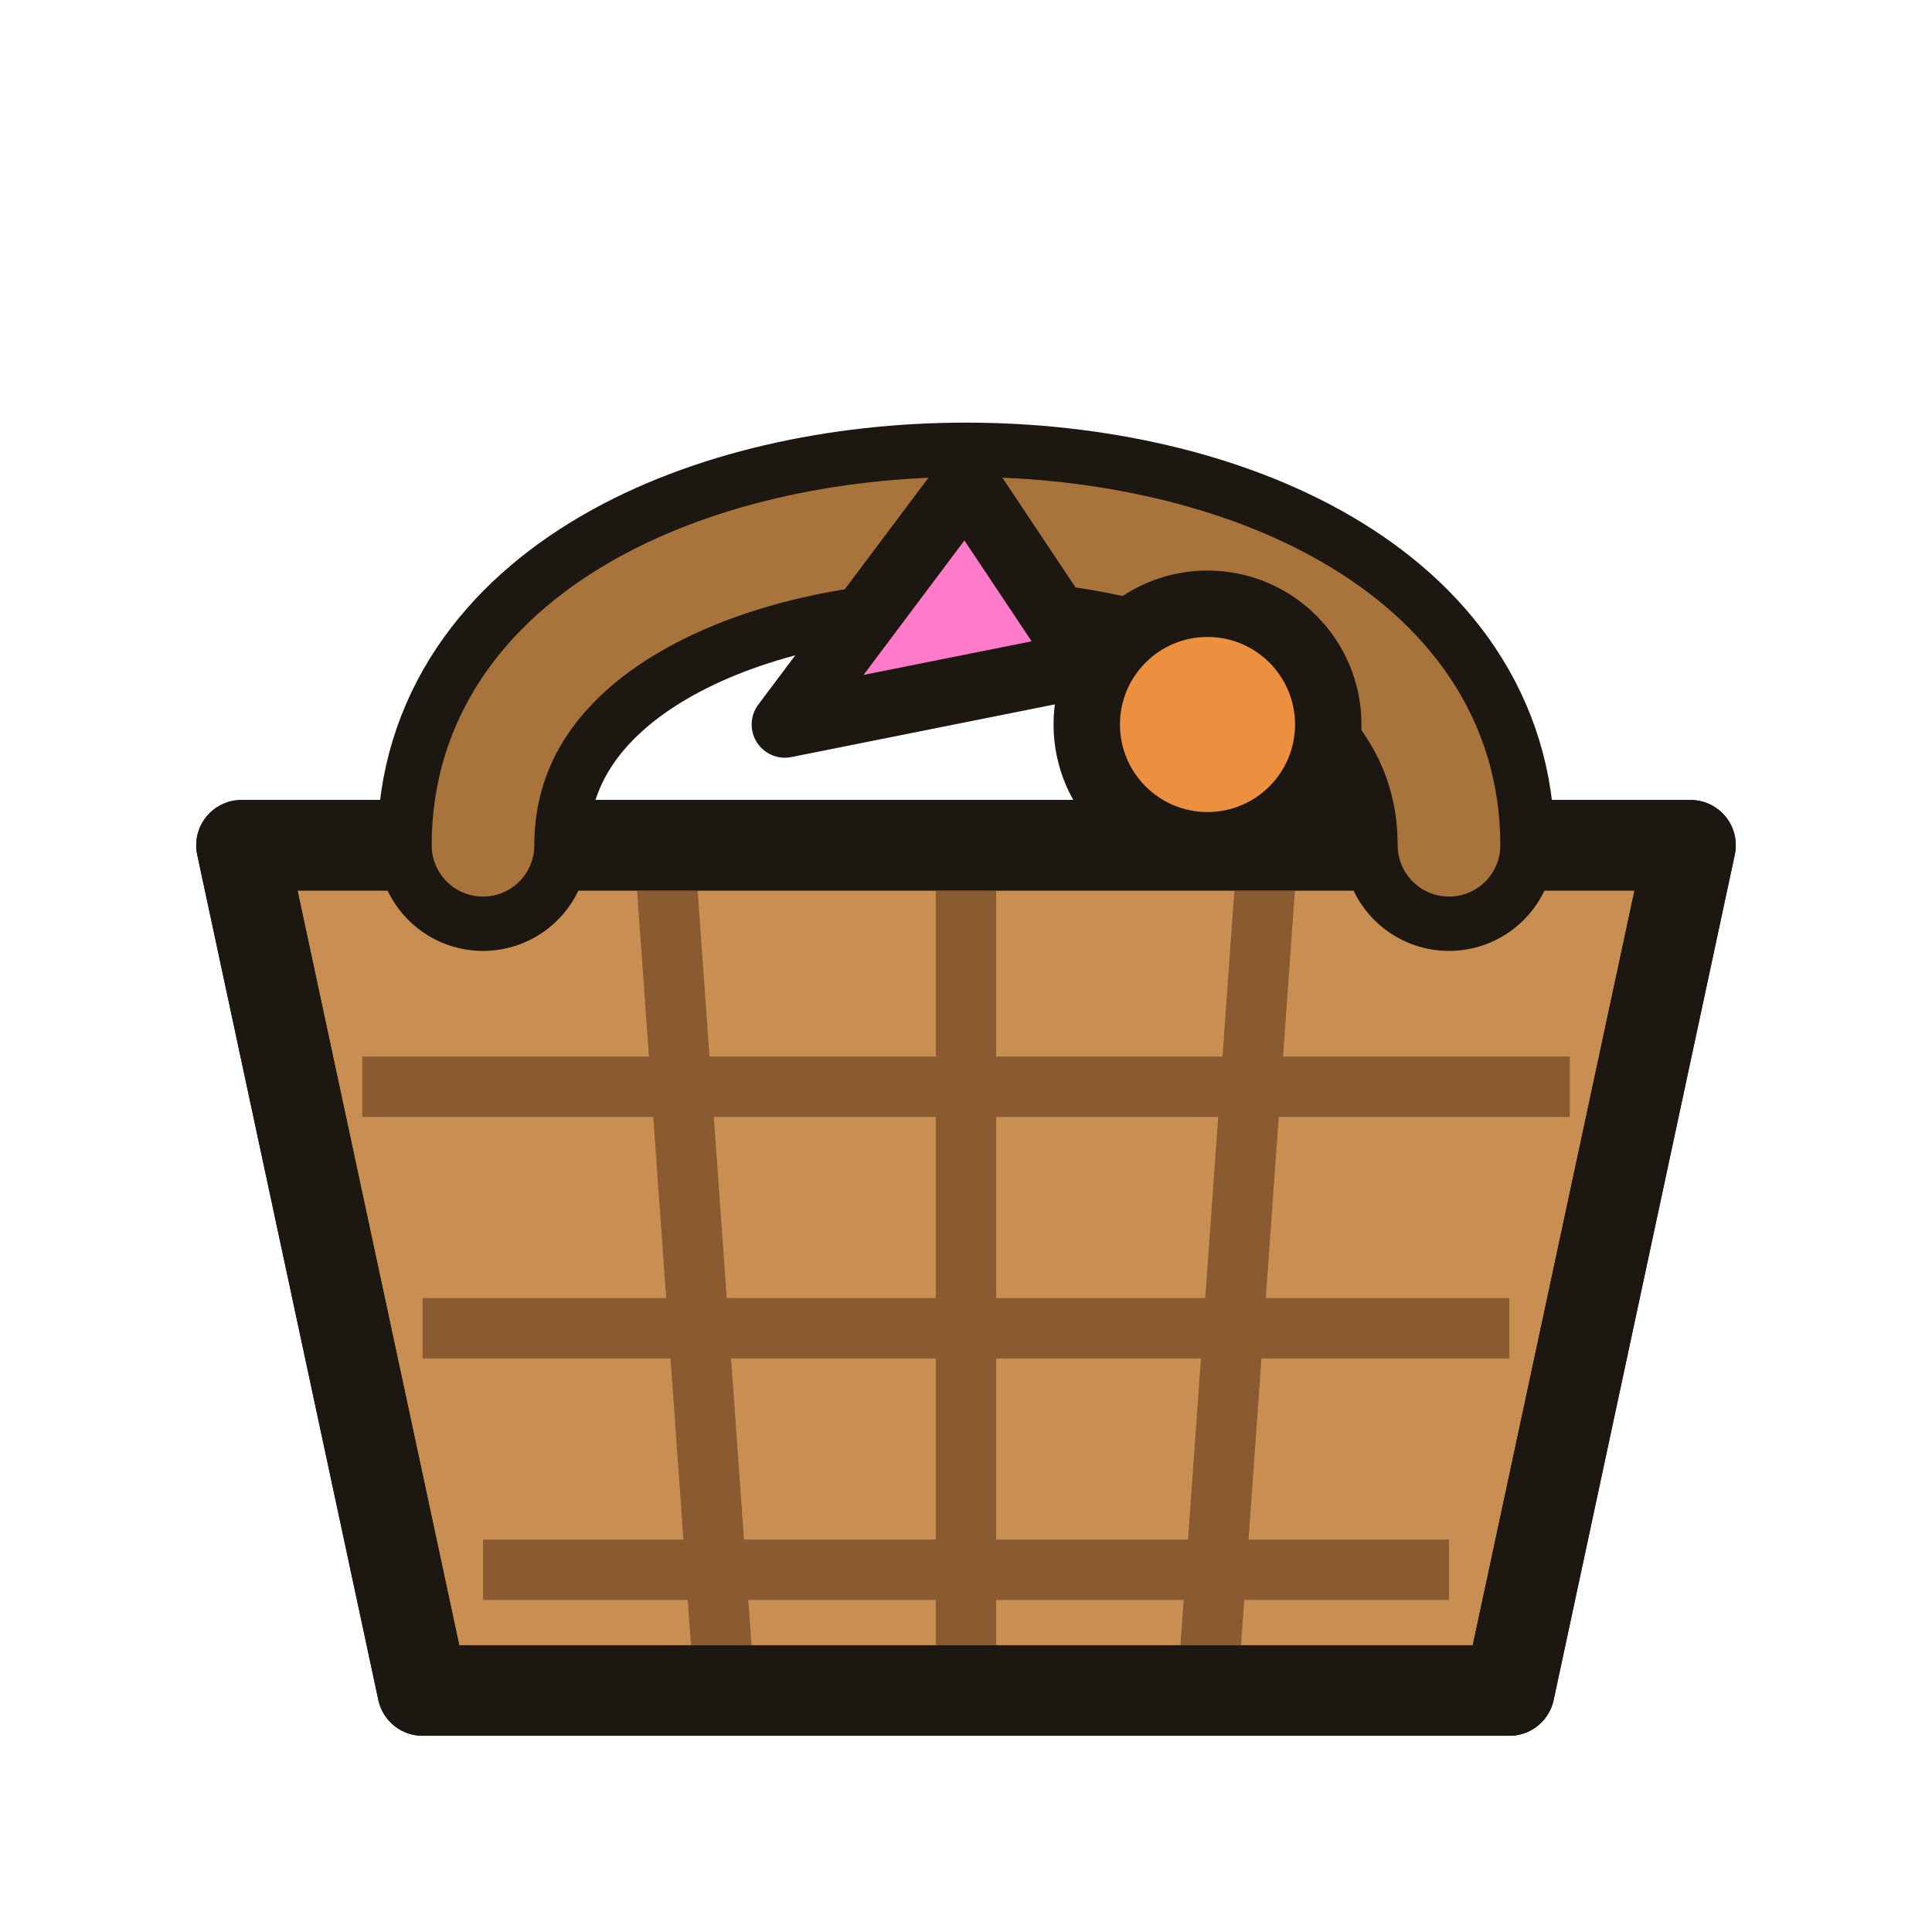
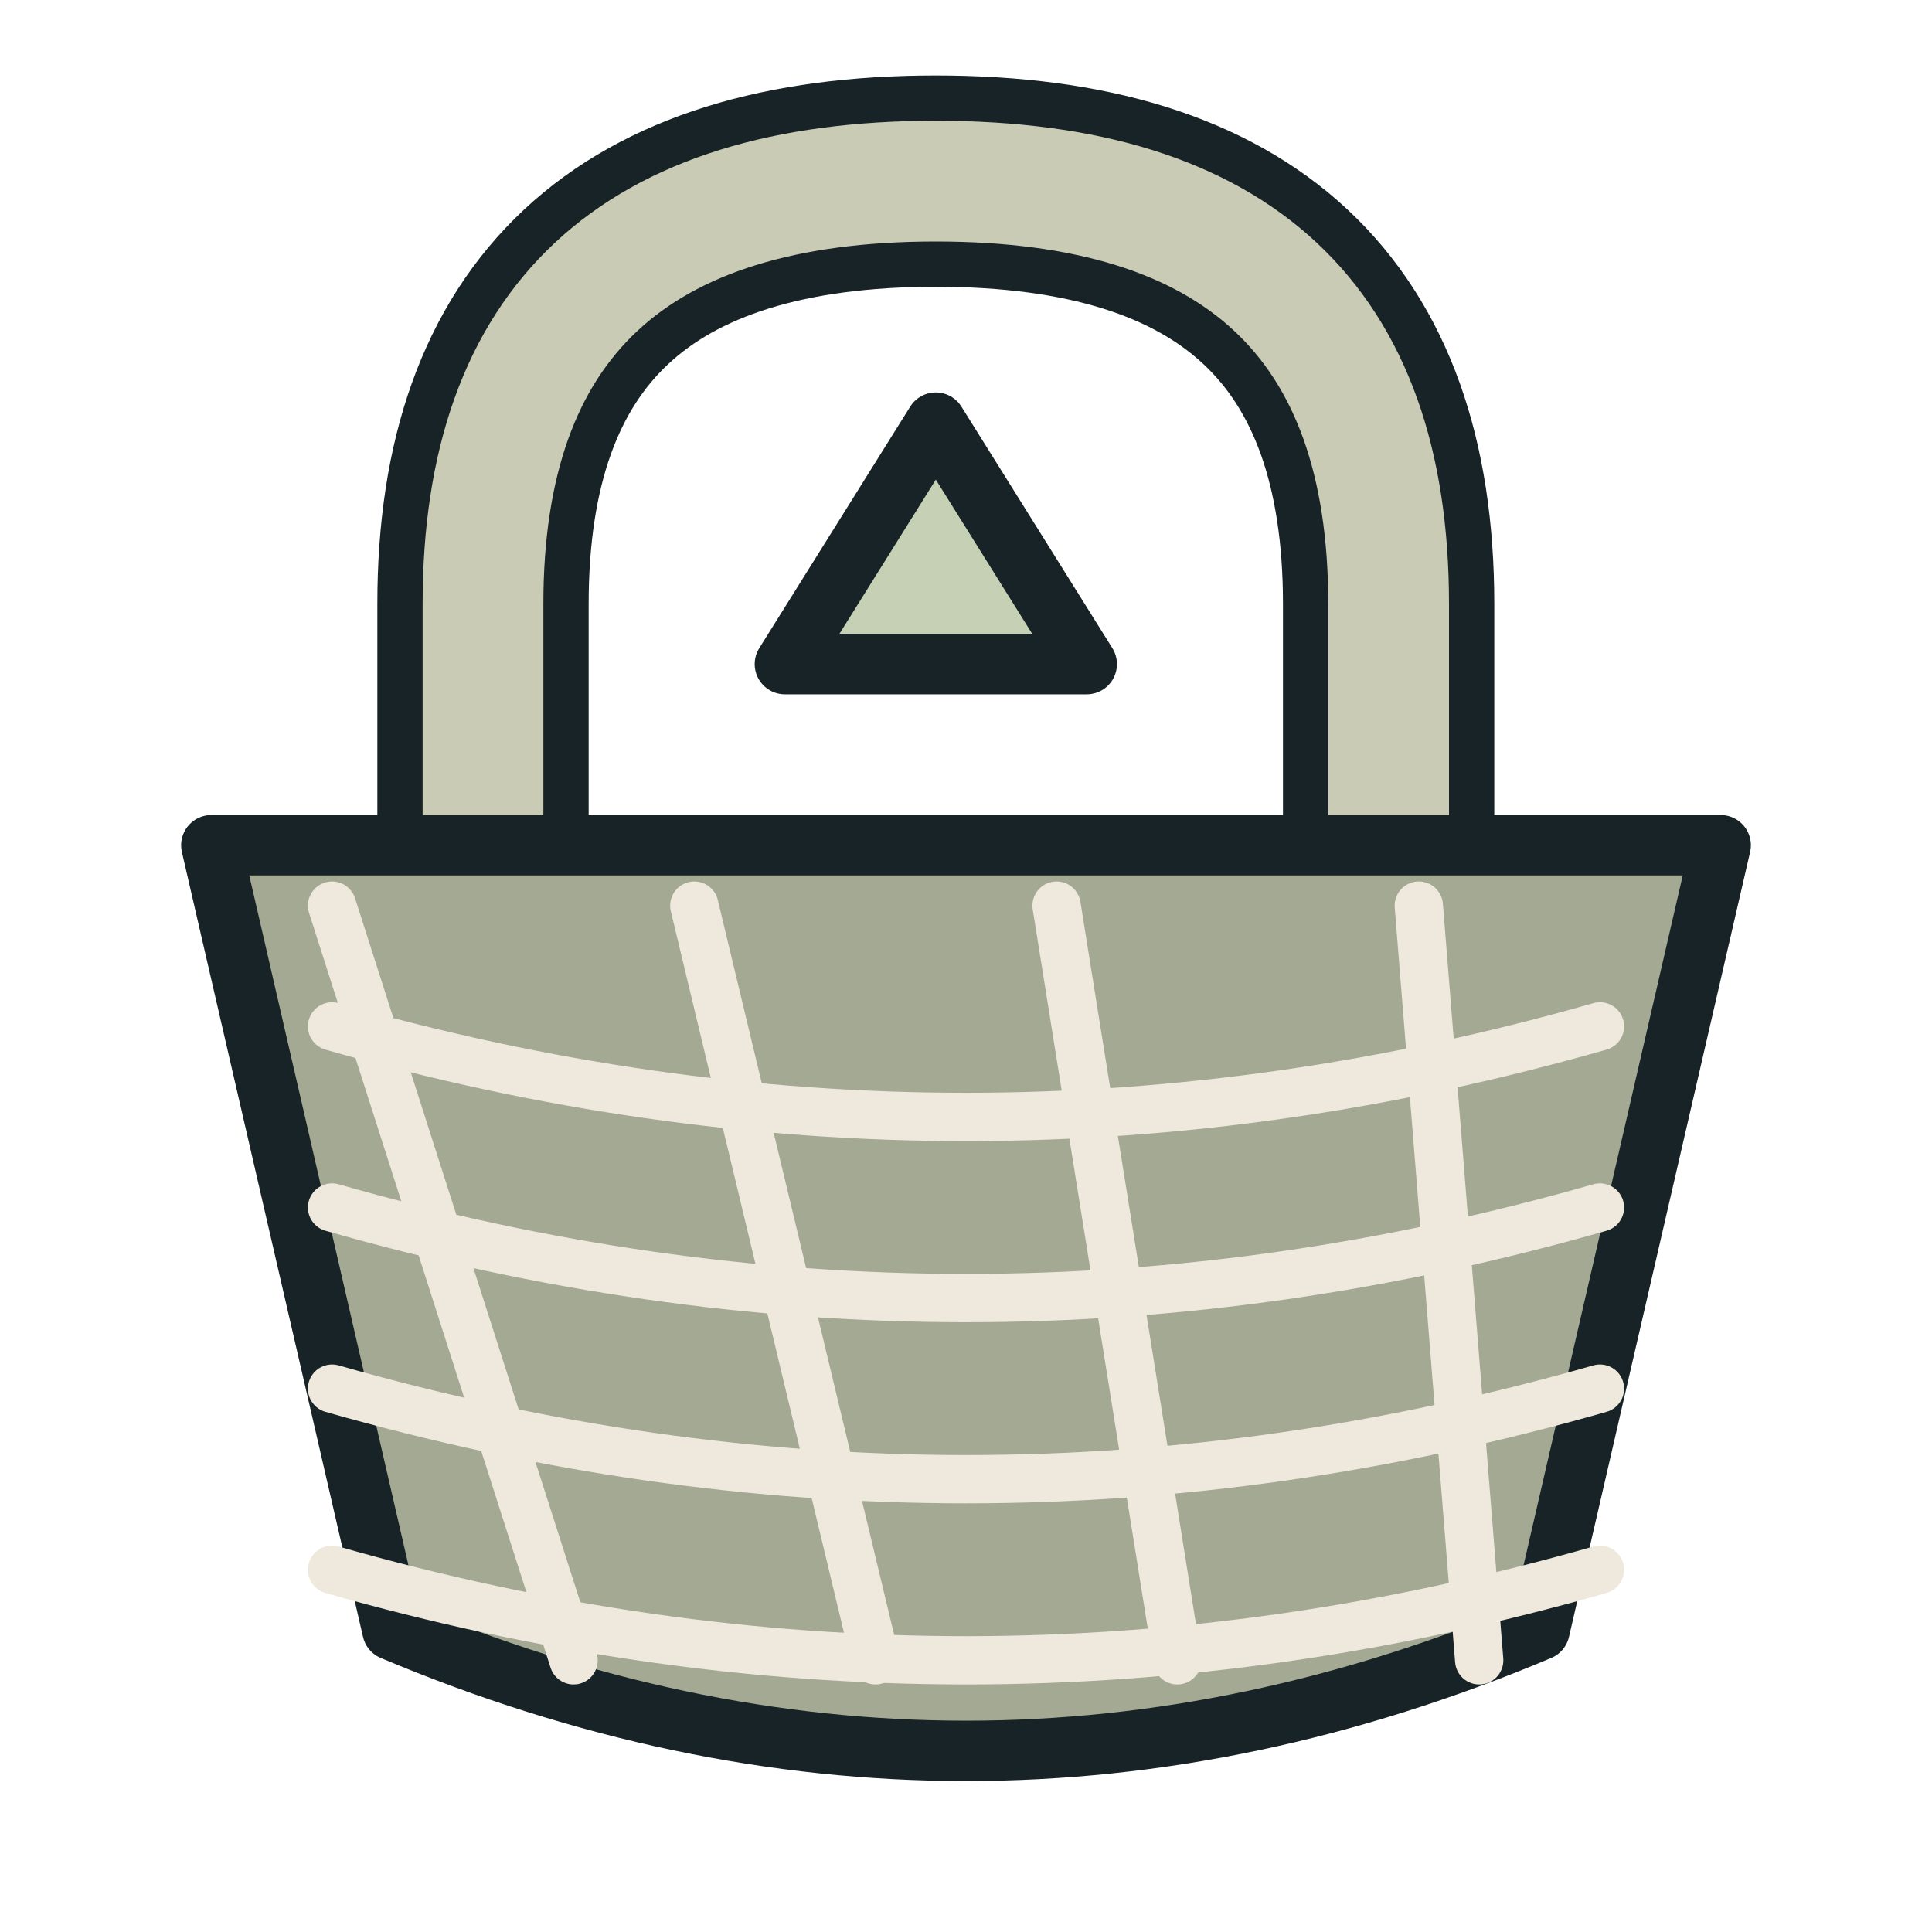
<svg xmlns="http://www.w3.org/2000/svg" width="64" height="64" viewBox="0 0 64 64">
-   <path d="M8 28h48l-6 28H14z" fill="#c98f52" stroke="#1d1712" stroke-width="3" stroke-linejoin="round" stroke-linecap="round" />
-   <g stroke="#8a5a30" stroke-width="2">
-     <path d="M12 36h40M14 44h36M16 52h32M22 28l2 28M32 28v28M42 28l-2 28" />
+   <g stroke-linejoin="round" stroke-linecap="round">
+     <path d="M16 29V20Q16 6 31 6Q46 6 46 20V29" fill="none" stroke="#172326" stroke-width="7" />
+     <path d="M16 29V20Q16 6 31 6Q46 6 46 20V29" fill="none" stroke="#c9cbb4" stroke-width="4" />
+     <path d="M7 28L13 54Q32 62 51 54L57 28Z" fill="#a4a994" stroke="#172326" stroke-width="2" />
+     <path d="M11 30L19 55M11 34Q32 40 53 34" fill="none" stroke="#eee9dc" stroke-width="1.6" />
+     <path d="M23 30L29 55M11 40Q32 46 53 40" fill="none" stroke="#eee9dc" stroke-width="1.6" />
+     <path d="M35 30L39 55M11 46Q32 52 53 46" fill="none" stroke="#eee9dc" stroke-width="1.6" />
+     <path d="M47 30L49 55M11 52Q32 58 53 52" fill="none" stroke="#eee9dc" stroke-width="1.6" />
+     <path d="M26 22L31 14L36 22Z" fill="#c5d0b4" stroke="#172326" stroke-width="2" />
  </g>
-   <path d="M8 28h48l-6 28H14z" fill="none" stroke="#1d1712" stroke-width="3" stroke-linejoin="round" stroke-linecap="round" />
-   <path d="M16 28c0-14 32-14 32 0" fill="none" stroke="#1d1712" stroke-width="7" stroke-linecap="round" />
-   <path d="M16 28c0-14 32-14 32 0" fill="none" stroke="#a8743c" stroke-width="3.4" stroke-linecap="round" />
-   <path d="M26 24l6-8 4 6z" fill="#ff7ac8" stroke="#1d1712" stroke-width="2.2" stroke-linejoin="round" stroke-linecap="round" />
-   <circle cx="40" cy="24" r="4" fill="#ec8f3e" stroke="#1d1712" stroke-width="2.2" stroke-linejoin="round" stroke-linecap="round" />
</svg>
